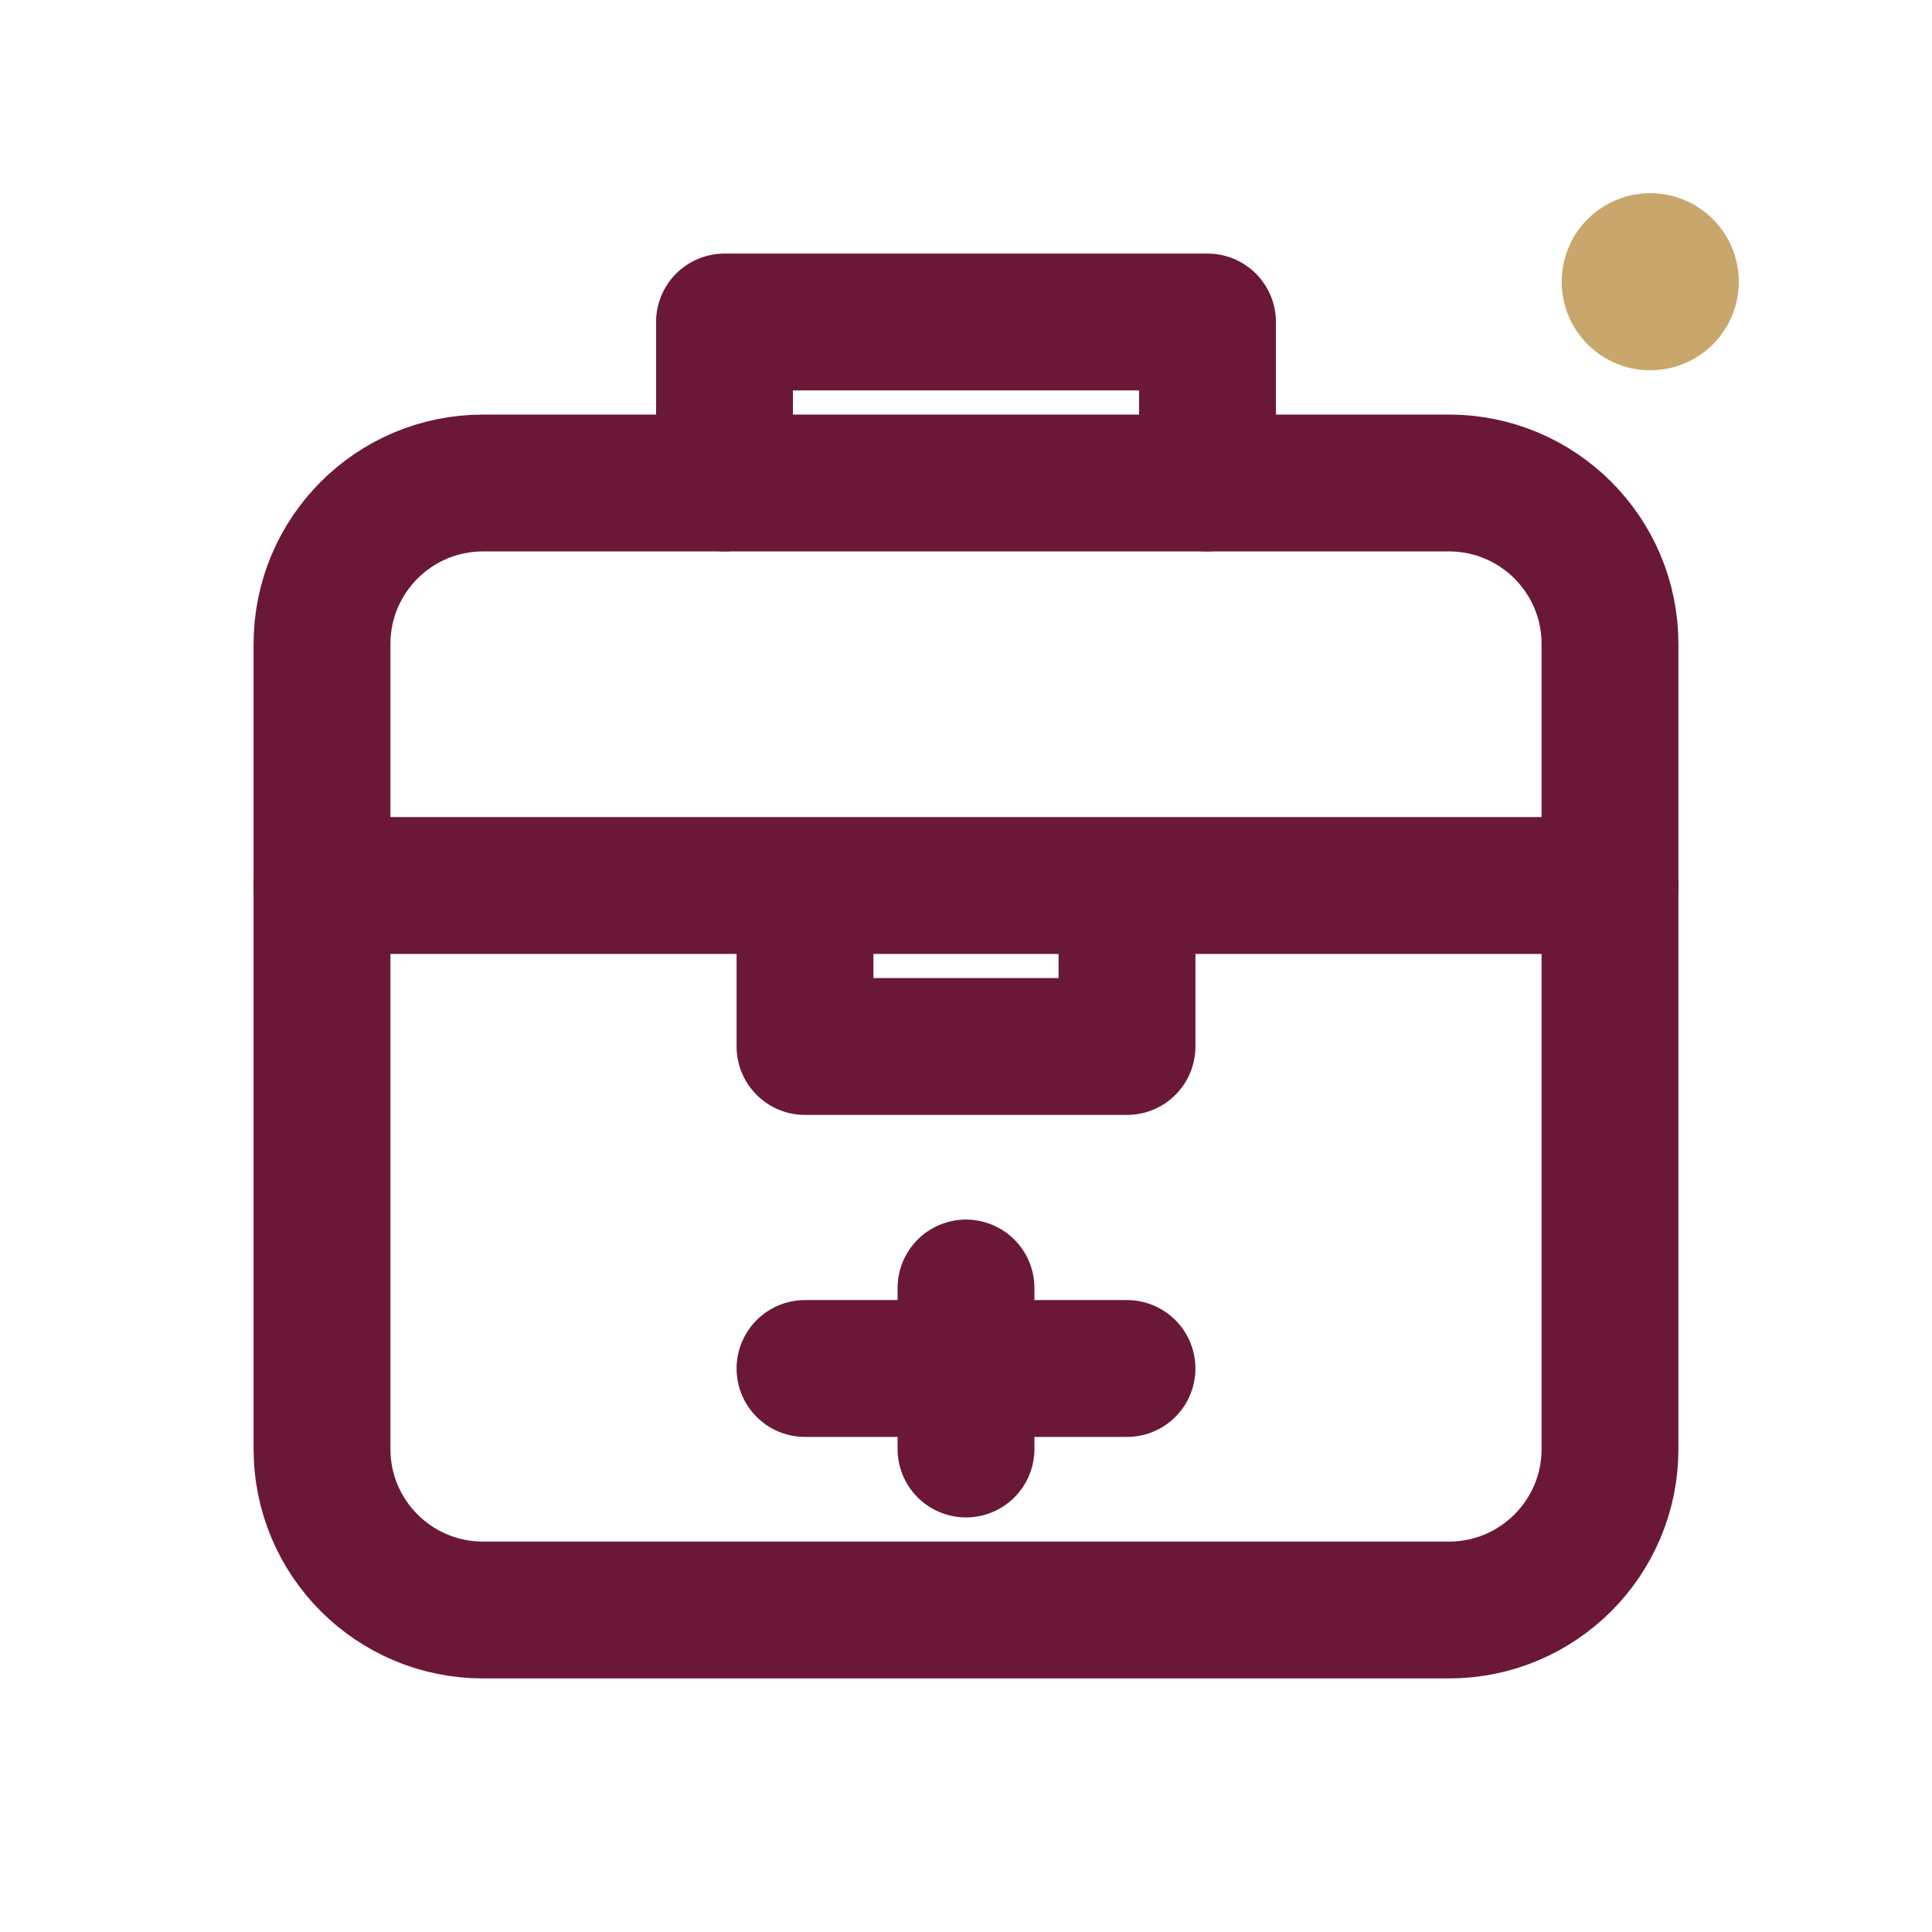
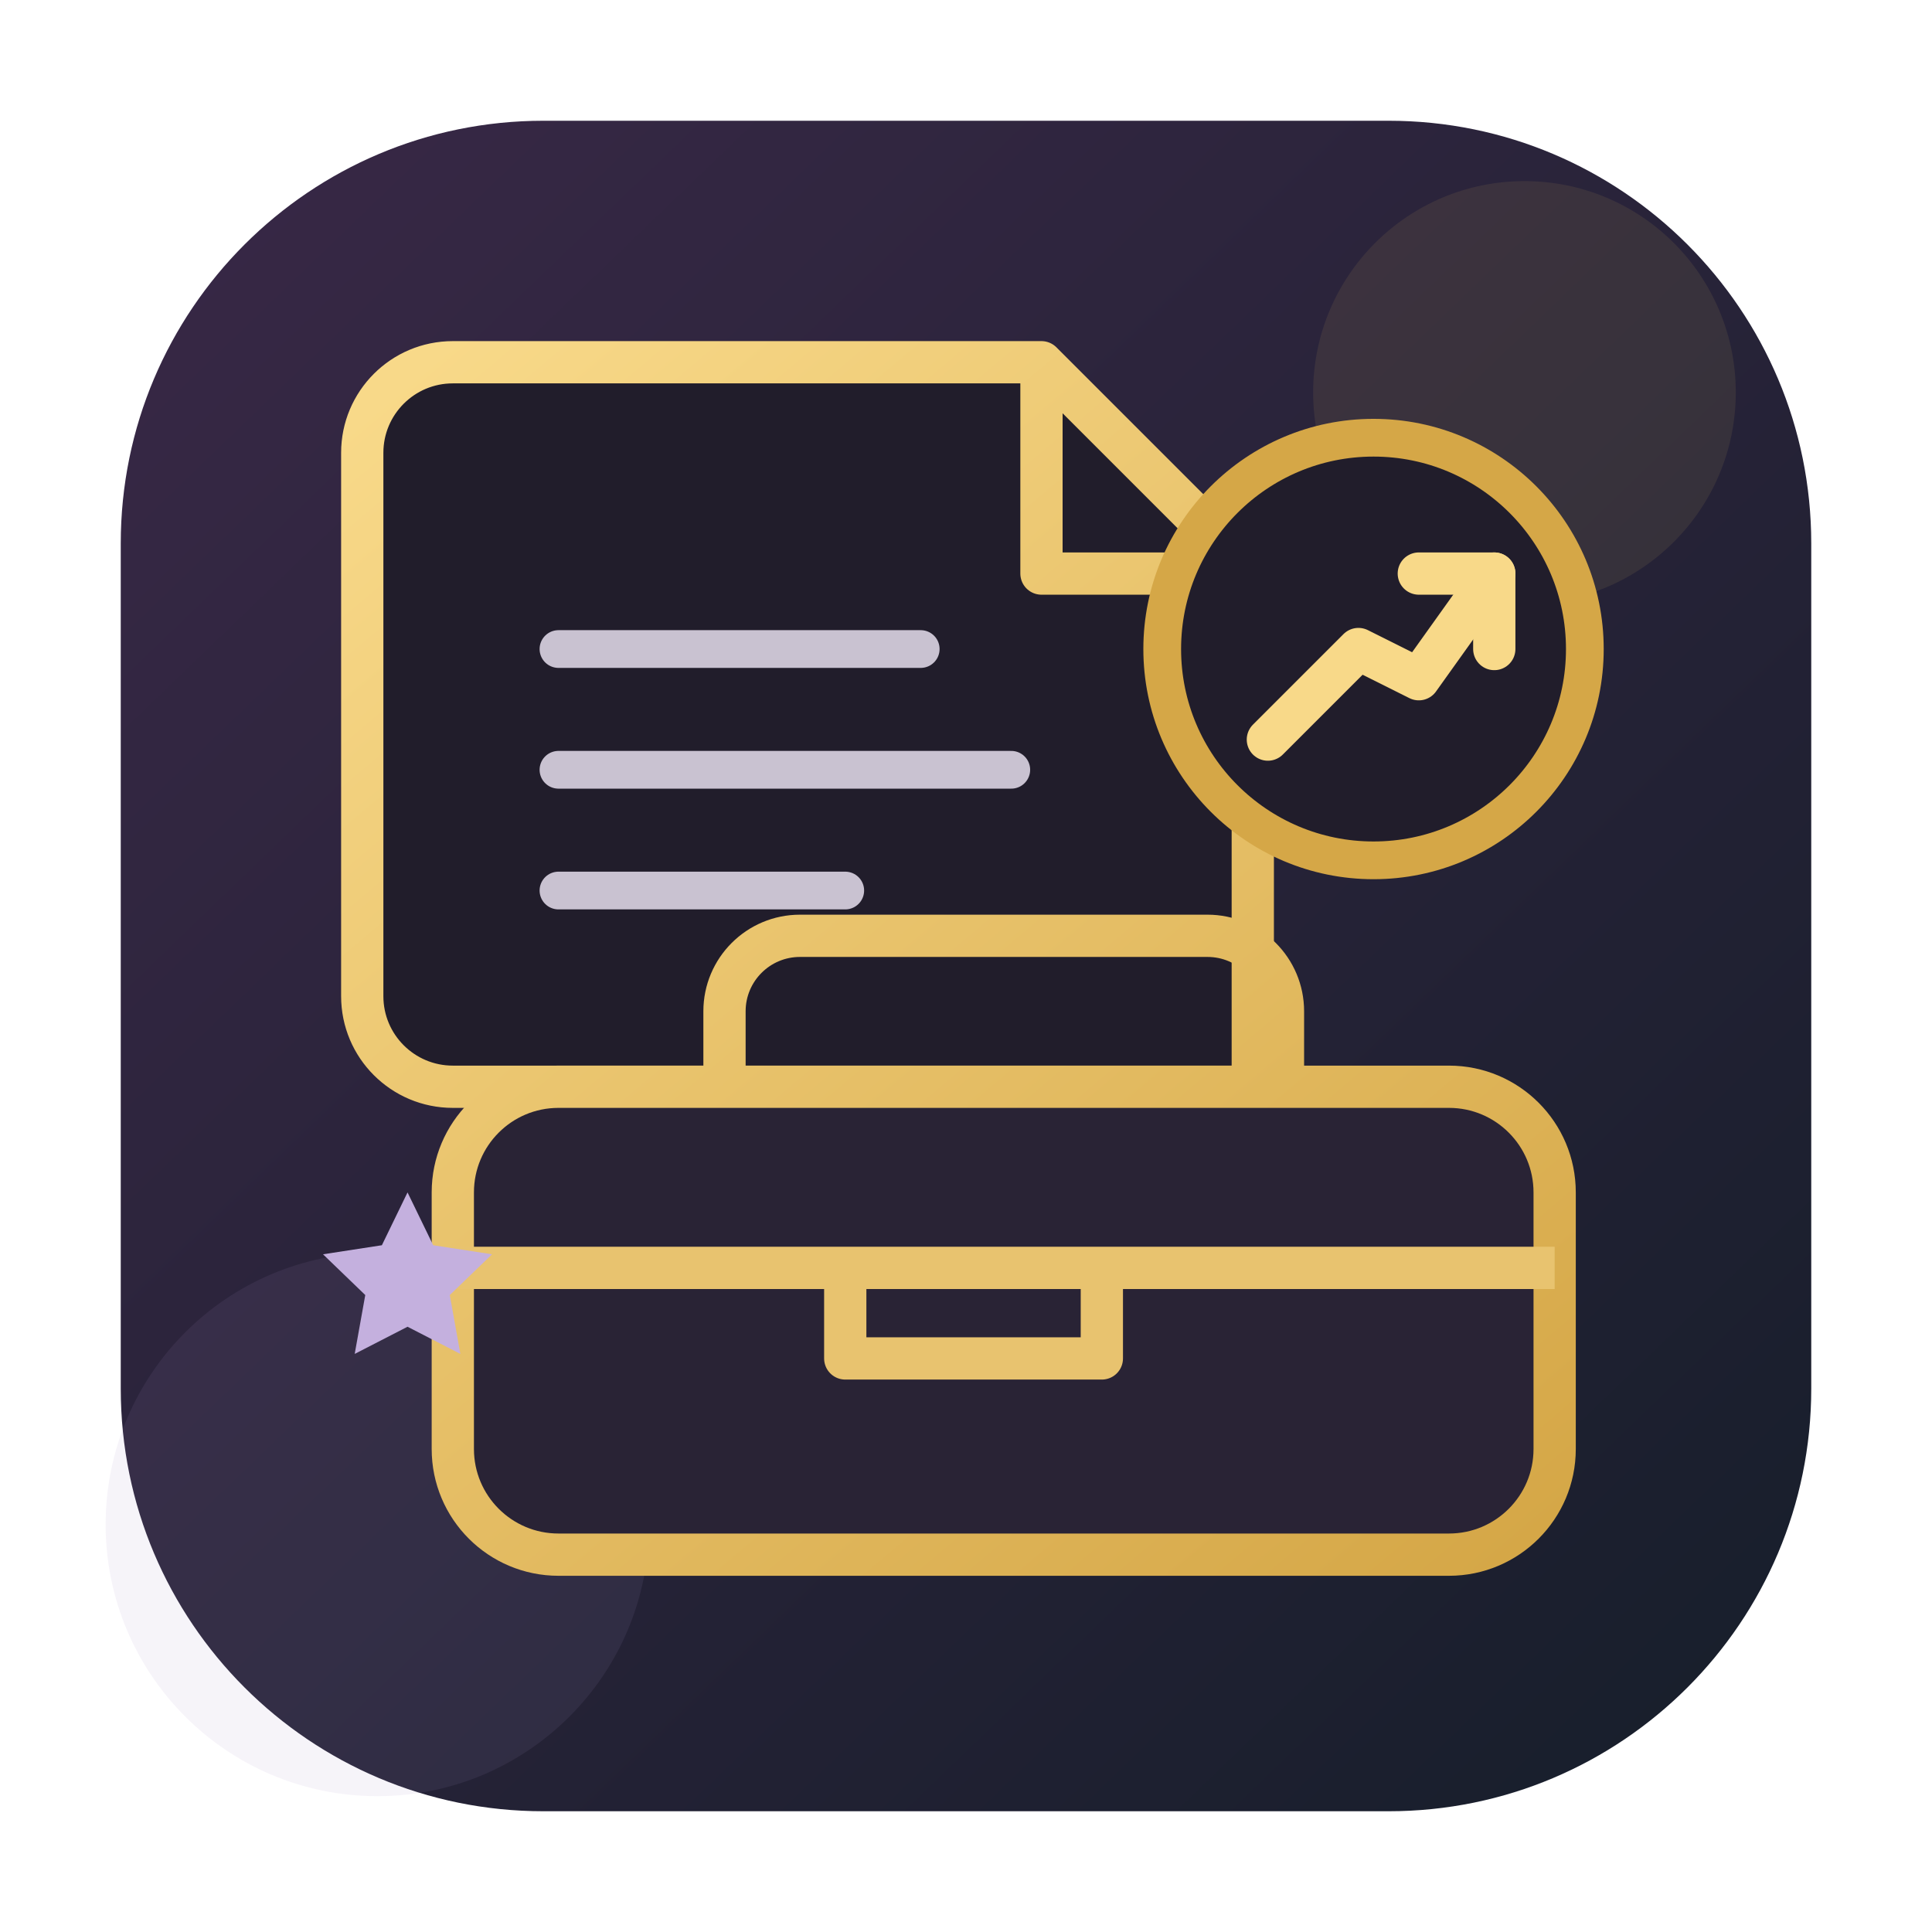
- <svg xmlns="http://www.w3.org/2000/svg" width="24" height="24" viewBox="0 0 24 24" fill="none" role="img" aria-labelledby="title desc">
-   <g stroke="#6B1838" stroke-width="1.7" stroke-linecap="round" stroke-linejoin="round">
-     <rect x="4" y="6" width="16" height="14" rx="2" />
-     <path d="M9 6V4h6v2M4 11h16M10 11v2h4v-2" />
-     <path d="M12 16v2M10 17h4" />
-   </g>
-   <circle cx="20.5" cy="3.5" r="1.1" fill="#C9A66B" />
+ <svg xmlns="http://www.w3.org/2000/svg" viewBox="0 0 128 128" width="128" height="128" fill="none" role="img" aria-labelledby="internship-title internship-desc">
+   <defs>
+     <linearGradient id="internship-bg" x1="12" y1="10" x2="116" y2="118" gradientUnits="userSpaceOnUse">
+       <stop stop-color="#382846" />
+       <stop offset="1" stop-color="#171E2B" />
+     </linearGradient>
+     <linearGradient id="internship-gold" x1="29" y1="23" x2="98" y2="105" gradientUnits="userSpaceOnUse">
+       <stop stop-color="#F8D989" />
+       <stop offset="1" stop-color="#D5A747" />
+     </linearGradient>
+   </defs>
+   <rect x="8" y="8" width="112" height="112" rx="28" fill="url(#internship-bg)" />
+   <circle cx="101" cy="26" r="14" fill="#D9B45D" opacity=".10" />
+   <circle cx="25" cy="101" r="18" fill="#A78BC5" opacity=".10" />
+   <path d="M30 24h39l14 14v34H30a6 6 0 0 1-6-6V30a6 6 0 0 1 6-6Z" fill="#211D2B" stroke="url(#internship-gold)" stroke-width="2.8" stroke-linejoin="round" />
+   <path d="M69 24v14h14" stroke="url(#internship-gold)" stroke-width="2.8" stroke-linejoin="round" />
+   <path d="M37 43h24M37 51h30M37 59h19" stroke="#C9C2D1" stroke-width="2.5" stroke-linecap="round" />
+   <rect x="30" y="72" width="73" height="31" rx="7" fill="#292335" stroke="url(#internship-gold)" stroke-width="2.8" />
+   <path d="M48 72v-5a5 5 0 0 1 5-5h27a5 5 0 0 1 5 5v5" stroke="url(#internship-gold)" stroke-width="2.8" />
+   <path d="M30 84h73M56 84v6h17v-6" stroke="#E8C36F" stroke-width="2.8" stroke-linejoin="round" />
+   <circle cx="91" cy="43" r="14" fill="#211D2B" stroke="#D5A747" stroke-width="2.5" />
+   <path d="m84 49 6-6 4 2 5-7" stroke="#F8D989" stroke-width="2.8" stroke-linecap="round" stroke-linejoin="round" />
+   <path d="M94 38h5v5" stroke="#F8D989" stroke-width="2.8" stroke-linecap="round" stroke-linejoin="round" />
+   <path d="m27 79 1.7 3.5 3.9.6-2.8 2.7.7 3.9-3.5-1.8-3.5 1.8.7-3.9-2.8-2.7 3.9-.6 1.7-3.5Z" fill="#C4B0DE" />
</svg>
